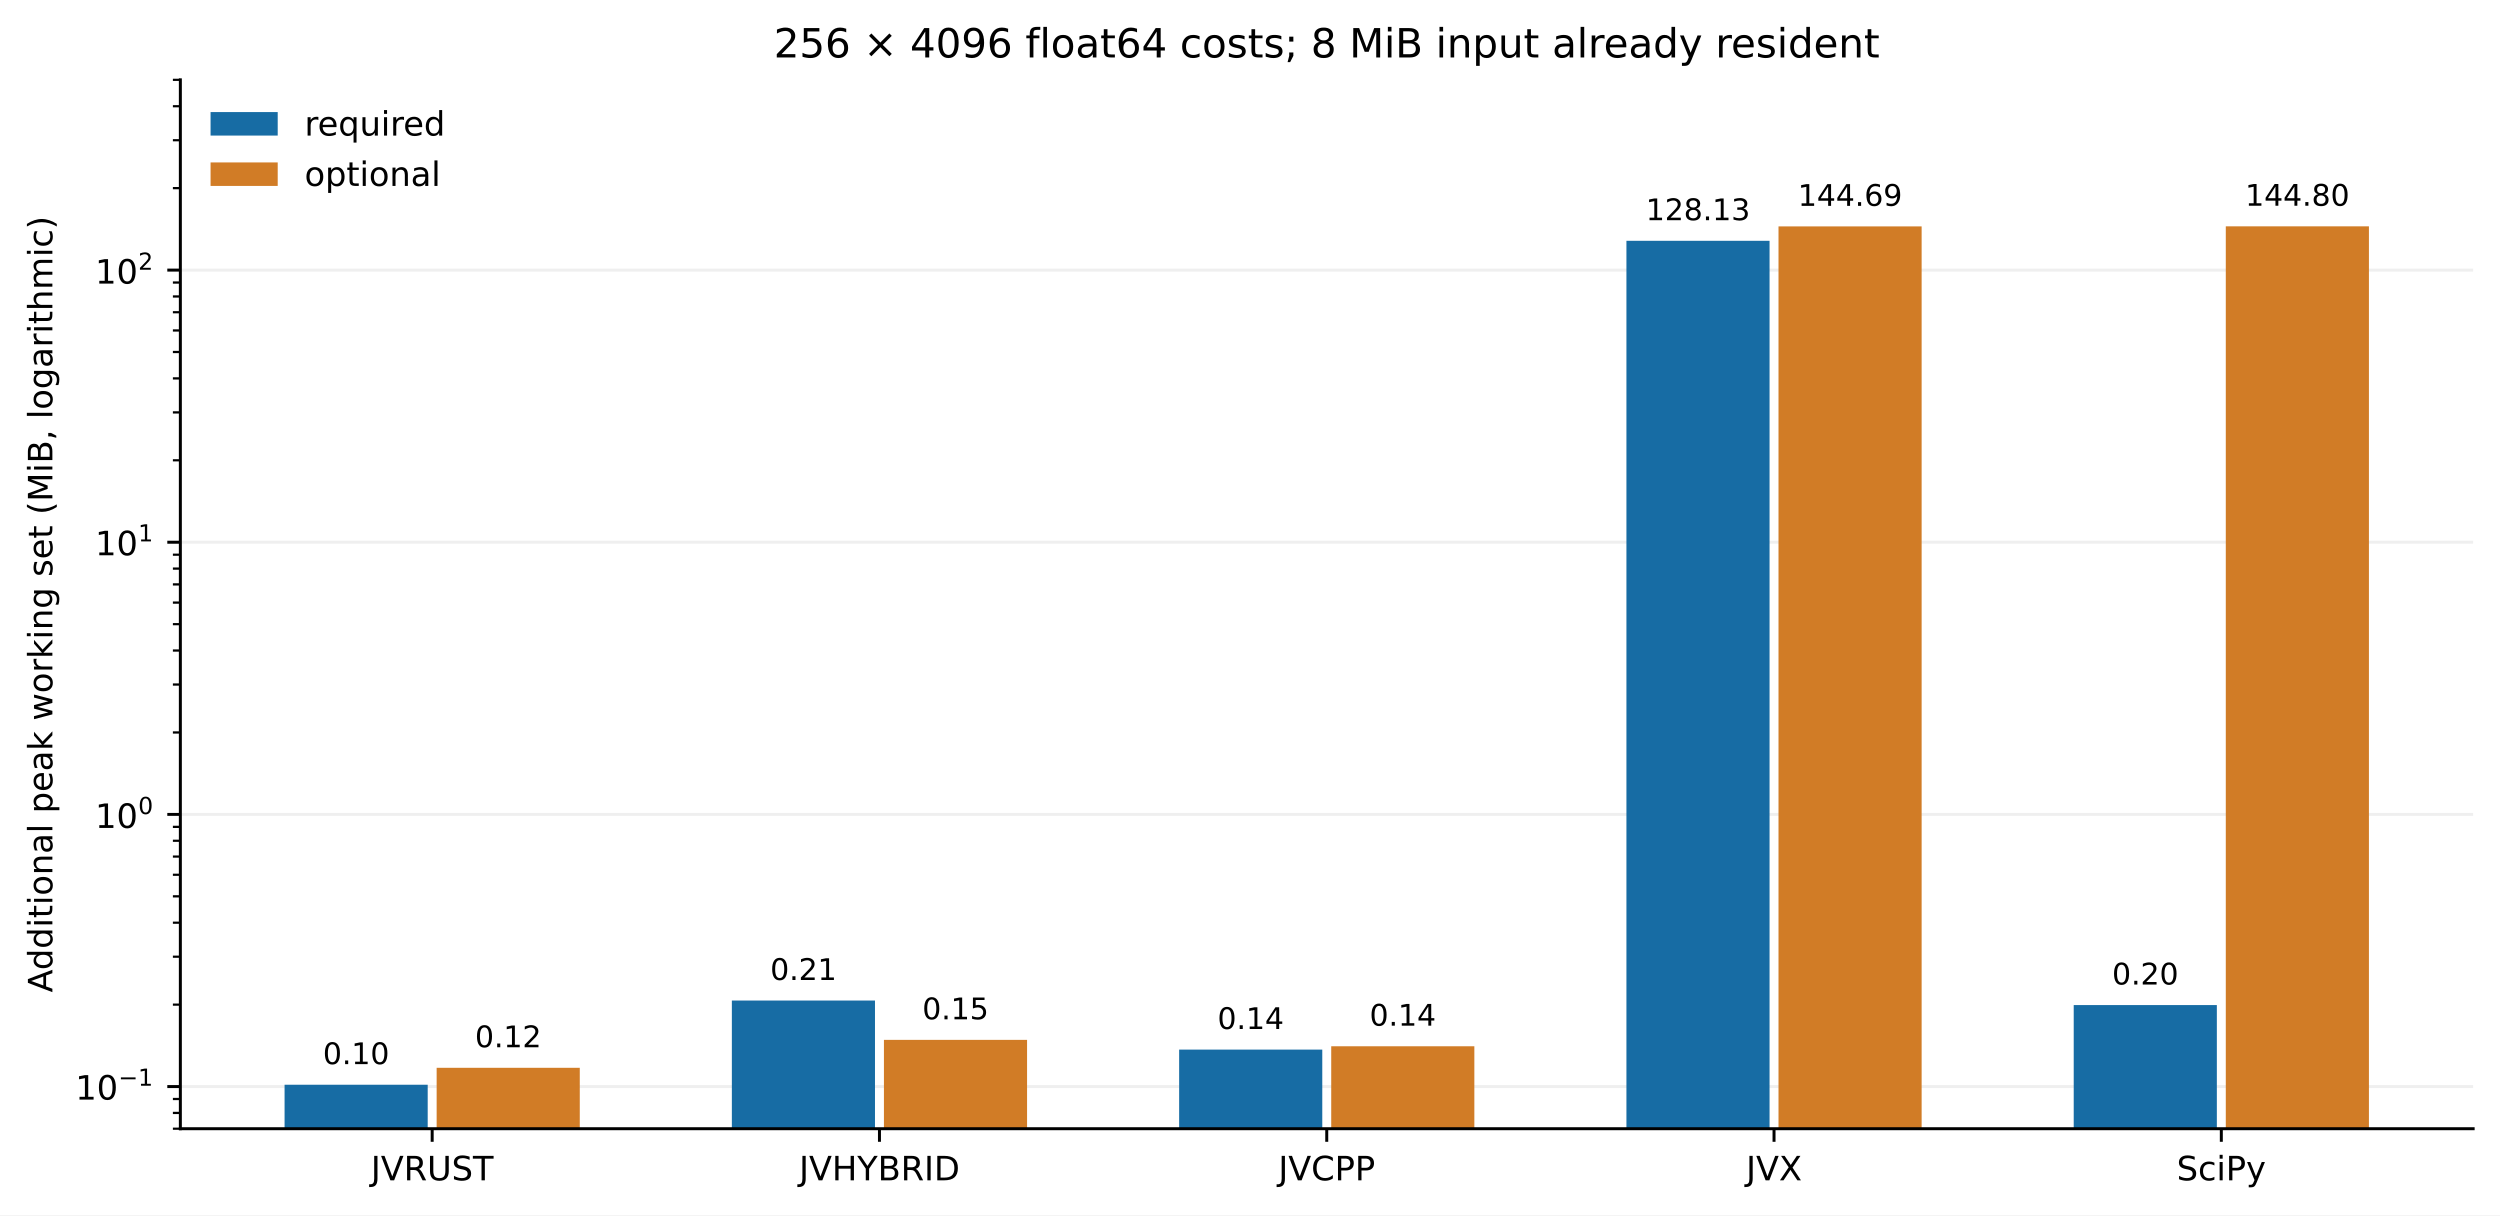
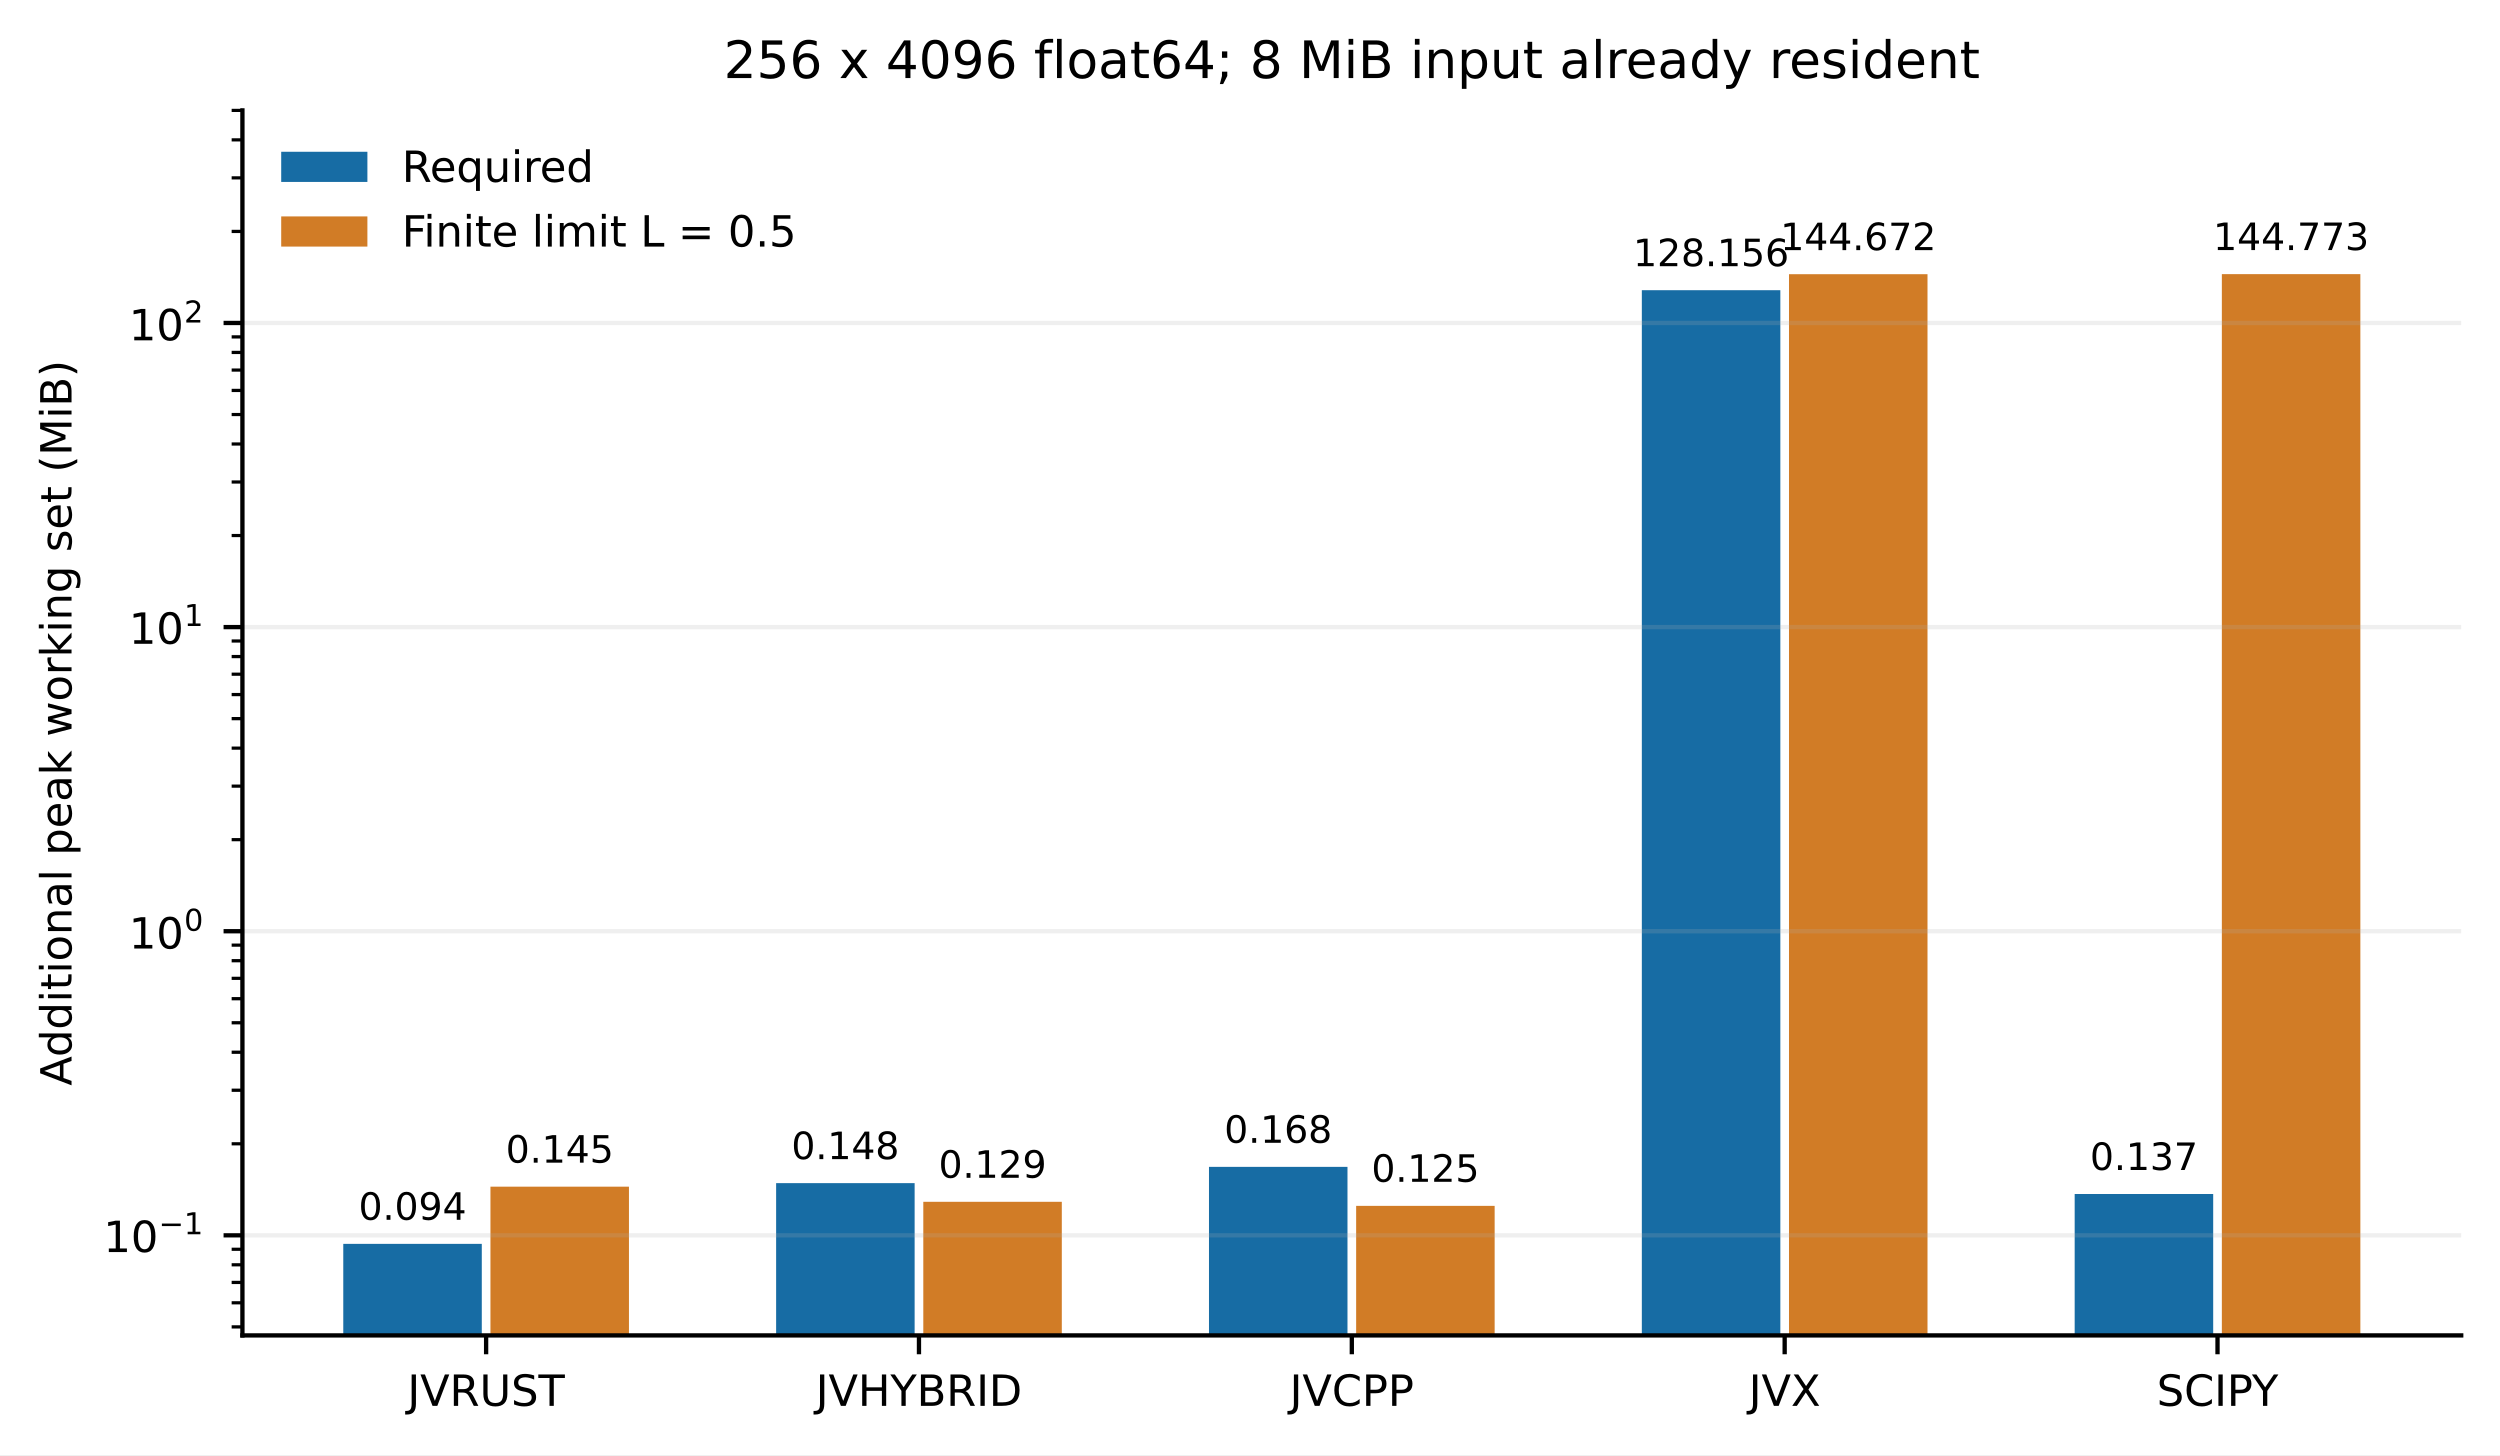
- <svg xmlns="http://www.w3.org/2000/svg" xmlns:xlink="http://www.w3.org/1999/xlink" width="670.229pt" height="325.799pt" viewBox="0 0 670.229 325.799" version="1.1">
+ <svg xmlns="http://www.w3.org/2000/svg" xmlns:xlink="http://www.w3.org/1999/xlink" width="464.079pt" height="270.094pt" viewBox="0 0 464.079 270.094" version="1.1">
  <defs>
    <style type="text/css">*{stroke-linejoin: round; stroke-linecap: butt}</style>
  </defs>
  <g id="figure_1">
    <g id="patch_1">
-       <path d="M 0 325.799  L 670.229 325.799  L 670.229 0  L 0 0  z " style="fill: #ffffff" />
+       <path d="M 0 270.094 L 464.079 270.094 L 464.079 0 L 0 0 z " style="fill: #ffffff" />
    </g>
    <g id="axes_1">
      <g id="patch_2">
-         <path d="M 48.351 302.599  L 663.029 302.599  L 663.029 21.406  L 48.351 21.406  z " style="fill: #ffffff" />
+         <path d="M 45.001 247.894 L 456.879 247.894 L 456.879 20.494 L 45.001 20.494 z " style="fill: #ffffff" />
+       </g>
+       <g id="patch_3">
+         <path d="M 63.722 56627.277 L 89.435 56627.277 L 89.435 230.9 L 63.722 230.9 z " clip-path="url(#pdf9c518834)" style="fill: #176ca4" />
+       </g>
+       <g id="patch_4">
+         <path d="M 144.073 56627.277 L 169.785 56627.277 L 169.785 219.633 L 144.073 219.633 z " clip-path="url(#pdf9c518834)" style="fill: #176ca4" />
+       </g>
+       <g id="patch_5">
+         <path d="M 224.424 56627.277 L 250.136 56627.277 L 250.136 216.603 L 224.424 216.603 z " clip-path="url(#pdf9c518834)" style="fill: #176ca4" />
+       </g>
+       <g id="patch_6">
+         <path d="M 304.775 56627.277 L 330.487 56627.277 L 330.487 53.872 L 304.775 53.872 z " clip-path="url(#pdf9c518834)" style="fill: #176ca4" />
+       </g>
+       <g id="patch_7">
+         <path d="M 385.125 56627.277 L 410.838 56627.277 L 410.838 221.65 L 385.125 221.65 z " clip-path="url(#pdf9c518834)" style="fill: #176ca4" />
+       </g>
+       <g id="patch_8">
+         <path d="M 91.042 56627.277 L 116.754 56627.277 L 116.754 220.287 L 91.042 220.287 z " clip-path="url(#pdf9c518834)" style="fill: #d17c26" />
+       </g>
+       <g id="patch_9">
+         <path d="M 171.392 56627.277 L 197.105 56627.277 L 197.105 223.092 L 171.392 223.092 z " clip-path="url(#pdf9c518834)" style="fill: #d17c26" />
+       </g>
+       <g id="patch_10">
+         <path d="M 251.743 56627.277 L 277.455 56627.277 L 277.455 223.847 L 251.743 223.847 z " clip-path="url(#pdf9c518834)" style="fill: #d17c26" />
+       </g>
+       <g id="patch_11">
+         <path d="M 332.094 56627.277 L 357.806 56627.277 L 357.806 50.9 L 332.094 50.9 z " clip-path="url(#pdf9c518834)" style="fill: #d17c26" />
+       </g>
+       <g id="patch_12">
+         <path d="M 412.445 56627.277 L 438.157 56627.277 L 438.157 50.883 L 412.445 50.883 z " clip-path="url(#pdf9c518834)" style="fill: #d17c26" />
      </g>
      <g id="matplotlib.axis_1">
        <g id="xtick_1">
          <g id="line2d_1">
            <defs>
-               <path id="mf9f9a78c08" d="M 0 0  L 0 3.5  " style="stroke: #000000; stroke-width: 0.8" />
+               <path id="m774327e4bc" d="M 0 0 L 0 3.5 " style="stroke: #000000; stroke-width: 0.8" />
            </defs>
            <g>
-               <use xlink:href="#mf9f9a78c08" x="115.862" y="302.599" style="stroke: #000000; stroke-width: 0.8" />
+               <use xlink:href="#m774327e4bc" x="90.238" y="247.894" style="stroke: #000000; stroke-width: 0.8" />
            </g>
          </g>
          <g id="text_1">
-             <text style="font-size: 9px; font-family: 'DejaVu Sans'; text-anchor: middle" x="115.862" y="316.437" transform="rotate(-0 115.8621 316.4366)">JVRUST</text>
+             <text style="font-size: 8px; font-family: 'DejaVu Sans'; text-anchor: middle" x="90.238" y="260.973" transform="rotate(-0 90.23812 260.9726)">JVRUST</text>
          </g>
        </g>
        <g id="xtick_2">
          <g id="line2d_2">
            <g>
-               <use xlink:href="#mf9f9a78c08" x="235.776" y="302.599" style="stroke: #000000; stroke-width: 0.8" />
+               <use xlink:href="#m774327e4bc" x="170.589" y="247.894" style="stroke: #000000; stroke-width: 0.8" />
            </g>
          </g>
          <g id="text_2">
-             <text style="font-size: 9px; font-family: 'DejaVu Sans'; text-anchor: middle" x="235.776" y="316.437" transform="rotate(-0 235.7759 316.4366)">JVHYBRID</text>
+             <text style="font-size: 8px; font-family: 'DejaVu Sans'; text-anchor: middle" x="170.589" y="260.973" transform="rotate(-0 170.5889 260.9726)">JVHYBRID</text>
          </g>
        </g>
        <g id="xtick_3">
          <g id="line2d_3">
            <g>
-               <use xlink:href="#mf9f9a78c08" x="355.69" y="302.599" style="stroke: #000000; stroke-width: 0.8" />
+               <use xlink:href="#m774327e4bc" x="250.94" y="247.894" style="stroke: #000000; stroke-width: 0.8" />
            </g>
          </g>
          <g id="text_3">
-             <text style="font-size: 9px; font-family: 'DejaVu Sans'; text-anchor: middle" x="355.69" y="316.437" transform="rotate(-0 355.6896 316.4366)">JVCPP</text>
+             <text style="font-size: 8px; font-family: 'DejaVu Sans'; text-anchor: middle" x="250.94" y="260.973" transform="rotate(-0 250.9397 260.9726)">JVCPP</text>
          </g>
        </g>
        <g id="xtick_4">
          <g id="line2d_4">
            <g>
-               <use xlink:href="#mf9f9a78c08" x="475.603" y="302.599" style="stroke: #000000; stroke-width: 0.8" />
+               <use xlink:href="#m774327e4bc" x="331.29" y="247.894" style="stroke: #000000; stroke-width: 0.8" />
            </g>
          </g>
          <g id="text_4">
-             <text style="font-size: 9px; font-family: 'DejaVu Sans'; text-anchor: middle" x="475.603" y="316.437" transform="rotate(-0 475.6034 316.4366)">JVX</text>
+             <text style="font-size: 8px; font-family: 'DejaVu Sans'; text-anchor: middle" x="331.29" y="260.973" transform="rotate(-0 331.2905 260.9726)">JVX</text>
          </g>
        </g>
        <g id="xtick_5">
          <g id="line2d_5">
            <g>
-               <use xlink:href="#mf9f9a78c08" x="595.517" y="302.599" style="stroke: #000000; stroke-width: 0.8" />
+               <use xlink:href="#m774327e4bc" x="411.641" y="247.894" style="stroke: #000000; stroke-width: 0.8" />
            </g>
          </g>
          <g id="text_5">
-             <text style="font-size: 9px; font-family: 'DejaVu Sans'; text-anchor: middle" x="595.517" y="316.437" transform="rotate(-0 595.5172 316.4373)">SciPy</text>
+             <text style="font-size: 8px; font-family: 'DejaVu Sans'; text-anchor: middle" x="411.641" y="260.973" transform="rotate(-0 411.6413 260.9726)">SCIPY</text>
          </g>
        </g>
      </g>
      <g id="matplotlib.axis_2">
        <g id="ytick_1">
          <g id="line2d_6">
-             <path d="M 48.351 291.297  L 663.029 291.297  " clip-path="url(#pbe81c53c72)" style="fill: none; stroke: #b0b0b0; stroke-opacity: 0.2; stroke-width: 0.8; stroke-linecap: square" />
+             <path d="M 45.001 229.318 L 456.879 229.318 " clip-path="url(#pdf9c518834)" style="fill: none; stroke: #b0b0b0; stroke-opacity: 0.2; stroke-width: 0.8; stroke-linecap: square" />
          </g>
          <g id="line2d_7">
            <defs>
-               <path id="m49dd7adc68" d="M 0 0  L -3.5 0  " style="stroke: #000000; stroke-width: 0.8" />
+               <path id="ma134d3b5e1" d="M 0 0 L -3.5 0 " style="stroke: #000000; stroke-width: 0.8" />
            </defs>
            <g>
-               <use xlink:href="#m49dd7adc68" x="48.351" y="291.297" style="stroke: #000000; stroke-width: 0.8" />
+               <use xlink:href="#ma134d3b5e1" x="45.001" y="229.318" style="stroke: #000000; stroke-width: 0.8" />
            </g>
          </g>
          <g id="text_6">
-             <g transform="translate(20.2007 295.4815)">
+             <g transform="translate(19.20062 233.0377)">
              <text>
-                 <tspan x="0" y="-0.689" style="font-size: 9px; font-family: 'DejaVu Sans'">1</tspan>
-                 <tspan x="5.726" y="-0.689" style="font-size: 9px; font-family: 'DejaVu Sans'">0</tspan>
-                 <tspan x="11.538" y="-4.406" style="font-size: 6.3px; font-family: 'DejaVu Sans'">−</tspan>
-                 <tspan x="16.817" y="-4.406" style="font-size: 6.3px; font-family: 'DejaVu Sans'">1</tspan>
+                 <tspan x="0" y="-0.616" style="font-size: 8px; font-family: 'DejaVu Sans'">1</tspan>
+                 <tspan x="5.09" y="-0.616" style="font-size: 8px; font-family: 'DejaVu Sans'">0</tspan>
+                 <tspan x="10.256" y="-3.92" style="font-size: 5.6px; font-family: 'DejaVu Sans'">−</tspan>
+                 <tspan x="14.948" y="-3.92" style="font-size: 5.6px; font-family: 'DejaVu Sans'">1</tspan>
              </text>
            </g>
          </g>
        </g>
        <g id="ytick_2">
          <g id="line2d_8">
-             <path d="M 48.351 218.333  L 663.029 218.333  " clip-path="url(#pbe81c53c72)" style="fill: none; stroke: #b0b0b0; stroke-opacity: 0.2; stroke-width: 0.8; stroke-linecap: square" />
+             <path d="M 45.001 172.863 L 456.879 172.863 " clip-path="url(#pdf9c518834)" style="fill: none; stroke: #b0b0b0; stroke-opacity: 0.2; stroke-width: 0.8; stroke-linecap: square" />
          </g>
          <g id="line2d_9">
            <g>
-               <use xlink:href="#m49dd7adc68" x="48.351" y="218.333" style="stroke: #000000; stroke-width: 0.8" />
+               <use xlink:href="#ma134d3b5e1" x="45.001" y="172.863" style="stroke: #000000; stroke-width: 0.8" />
            </g>
          </g>
          <g id="text_7">
-             <g transform="translate(25.5107 222.5629)">
+             <g transform="translate(23.92063 176.6233)">
              <text>
-                 <tspan x="0" y="-0.602" style="font-size: 9px; font-family: 'DejaVu Sans'">1</tspan>
-                 <tspan x="5.726" y="-0.602" style="font-size: 9px; font-family: 'DejaVu Sans'">0</tspan>
-                 <tspan x="11.538" y="-4.319" style="font-size: 6.3px; font-family: 'DejaVu Sans'">0</tspan>
+                 <tspan x="0" y="-0.54" style="font-size: 8px; font-family: 'DejaVu Sans'">1</tspan>
+                 <tspan x="5.09" y="-0.54" style="font-size: 8px; font-family: 'DejaVu Sans'">0</tspan>
+                 <tspan x="10.256" y="-3.844" style="font-size: 5.6px; font-family: 'DejaVu Sans'">0</tspan>
              </text>
            </g>
          </g>
        </g>
        <g id="ytick_3">
          <g id="line2d_10">
-             <path d="M 48.351 145.369  L 663.029 145.369  " clip-path="url(#pbe81c53c72)" style="fill: none; stroke: #b0b0b0; stroke-opacity: 0.2; stroke-width: 0.8; stroke-linecap: square" />
+             <path d="M 45.001 116.409 L 456.879 116.409 " clip-path="url(#pdf9c518834)" style="fill: none; stroke: #b0b0b0; stroke-opacity: 0.2; stroke-width: 0.8; stroke-linecap: square" />
          </g>
          <g id="line2d_11">
            <g>
-               <use xlink:href="#m49dd7adc68" x="48.351" y="145.369" style="stroke: #000000; stroke-width: 0.8" />
+               <use xlink:href="#ma134d3b5e1" x="45.001" y="116.409" style="stroke: #000000; stroke-width: 0.8" />
            </g>
          </g>
          <g id="text_8">
-             <g transform="translate(25.5107 149.5543)">
+             <g transform="translate(23.92063 120.1289)">
              <text>
-                 <tspan x="0" y="-0.689" style="font-size: 9px; font-family: 'DejaVu Sans'">1</tspan>
-                 <tspan x="5.726" y="-0.689" style="font-size: 9px; font-family: 'DejaVu Sans'">0</tspan>
-                 <tspan x="11.538" y="-4.406" style="font-size: 6.3px; font-family: 'DejaVu Sans'">1</tspan>
+                 <tspan x="0" y="-0.616" style="font-size: 8px; font-family: 'DejaVu Sans'">1</tspan>
+                 <tspan x="5.09" y="-0.616" style="font-size: 8px; font-family: 'DejaVu Sans'">0</tspan>
+                 <tspan x="10.256" y="-3.92" style="font-size: 5.6px; font-family: 'DejaVu Sans'">1</tspan>
              </text>
            </g>
          </g>
        </g>
        <g id="ytick_4">
          <g id="line2d_12">
-             <path d="M 48.351 72.406  L 663.029 72.406  " clip-path="url(#pbe81c53c72)" style="fill: none; stroke: #b0b0b0; stroke-opacity: 0.2; stroke-width: 0.8; stroke-linecap: square" />
+             <path d="M 45.001 59.954 L 456.879 59.954 " clip-path="url(#pdf9c518834)" style="fill: none; stroke: #b0b0b0; stroke-opacity: 0.2; stroke-width: 0.8; stroke-linecap: square" />
          </g>
          <g id="line2d_13">
            <g>
-               <use xlink:href="#m49dd7adc68" x="48.351" y="72.406" style="stroke: #000000; stroke-width: 0.8" />
+               <use xlink:href="#ma134d3b5e1" x="45.001" y="59.954" style="stroke: #000000; stroke-width: 0.8" />
            </g>
          </g>
          <g id="text_9">
-             <g transform="translate(25.5107 76.63569)">
+             <g transform="translate(23.92063 63.71444)">
              <text>
-                 <tspan x="0" y="-0.602" style="font-size: 9px; font-family: 'DejaVu Sans'">1</tspan>
-                 <tspan x="5.726" y="-0.602" style="font-size: 9px; font-family: 'DejaVu Sans'">0</tspan>
-                 <tspan x="11.538" y="-4.319" style="font-size: 6.3px; font-family: 'DejaVu Sans'">2</tspan>
+                 <tspan x="0" y="-0.54" style="font-size: 8px; font-family: 'DejaVu Sans'">1</tspan>
+                 <tspan x="5.09" y="-0.54" style="font-size: 8px; font-family: 'DejaVu Sans'">0</tspan>
+                 <tspan x="10.256" y="-3.844" style="font-size: 5.6px; font-family: 'DejaVu Sans'">2</tspan>
              </text>
            </g>
          </g>
        </g>
        <g id="ytick_5">
          <g id="line2d_14">
            <defs>
-               <path id="mef921805a8" d="M 0 0  L -2 0  " style="stroke: #000000; stroke-width: 0.6" />
+               <path id="mbafde2377b" d="M 0 0 L -2 0 " style="stroke: #000000; stroke-width: 0.6" />
            </defs>
            <g>
-               <use xlink:href="#mef921805a8" x="48.351" y="302.599" style="stroke: #000000; stroke-width: 0.6" />
+               <use xlink:href="#mbafde2377b" x="45.001" y="246.312" style="stroke: #000000; stroke-width: 0.6" />
            </g>
          </g>
        </g>
        <g id="ytick_6">
          <g id="line2d_15">
            <g>
-               <use xlink:href="#mef921805a8" x="48.351" y="298.367" style="stroke: #000000; stroke-width: 0.6" />
+               <use xlink:href="#mbafde2377b" x="45.001" y="241.842" style="stroke: #000000; stroke-width: 0.6" />
            </g>
          </g>
        </g>
        <g id="ytick_7">
          <g id="line2d_16">
            <g>
-               <use xlink:href="#mef921805a8" x="48.351" y="294.635" style="stroke: #000000; stroke-width: 0.6" />
+               <use xlink:href="#mbafde2377b" x="45.001" y="238.063" style="stroke: #000000; stroke-width: 0.6" />
            </g>
          </g>
        </g>
        <g id="ytick_8">
          <g id="line2d_17">
            <g>
-               <use xlink:href="#mef921805a8" x="48.351" y="269.332" style="stroke: #000000; stroke-width: 0.6" />
+               <use xlink:href="#mbafde2377b" x="45.001" y="234.789" style="stroke: #000000; stroke-width: 0.6" />
            </g>
          </g>
        </g>
        <g id="ytick_9">
          <g id="line2d_18">
            <g>
-               <use xlink:href="#mef921805a8" x="48.351" y="256.484" style="stroke: #000000; stroke-width: 0.6" />
+               <use xlink:href="#mbafde2377b" x="45.001" y="231.901" style="stroke: #000000; stroke-width: 0.6" />
            </g>
          </g>
        </g>
        <g id="ytick_10">
          <g id="line2d_19">
            <g>
-               <use xlink:href="#mef921805a8" x="48.351" y="247.368" style="stroke: #000000; stroke-width: 0.6" />
+               <use xlink:href="#mbafde2377b" x="45.001" y="212.323" style="stroke: #000000; stroke-width: 0.6" />
            </g>
          </g>
        </g>
        <g id="ytick_11">
          <g id="line2d_20">
            <g>
-               <use xlink:href="#mef921805a8" x="48.351" y="240.297" style="stroke: #000000; stroke-width: 0.6" />
+               <use xlink:href="#mbafde2377b" x="45.001" y="202.382" style="stroke: #000000; stroke-width: 0.6" />
            </g>
          </g>
        </g>
        <g id="ytick_12">
          <g id="line2d_21">
            <g>
-               <use xlink:href="#mef921805a8" x="48.351" y="234.52" style="stroke: #000000; stroke-width: 0.6" />
+               <use xlink:href="#mbafde2377b" x="45.001" y="195.329" style="stroke: #000000; stroke-width: 0.6" />
            </g>
          </g>
        </g>
        <g id="ytick_13">
          <g id="line2d_22">
            <g>
-               <use xlink:href="#mef921805a8" x="48.351" y="229.635" style="stroke: #000000; stroke-width: 0.6" />
+               <use xlink:href="#mbafde2377b" x="45.001" y="189.858" style="stroke: #000000; stroke-width: 0.6" />
            </g>
          </g>
        </g>
        <g id="ytick_14">
          <g id="line2d_23">
            <g>
-               <use xlink:href="#mef921805a8" x="48.351" y="225.404" style="stroke: #000000; stroke-width: 0.6" />
+               <use xlink:href="#mbafde2377b" x="45.001" y="185.388" style="stroke: #000000; stroke-width: 0.6" />
            </g>
          </g>
        </g>
        <g id="ytick_15">
          <g id="line2d_24">
            <g>
-               <use xlink:href="#mef921805a8" x="48.351" y="221.672" style="stroke: #000000; stroke-width: 0.6" />
+               <use xlink:href="#mbafde2377b" x="45.001" y="181.608" style="stroke: #000000; stroke-width: 0.6" />
            </g>
          </g>
        </g>
        <g id="ytick_16">
          <g id="line2d_25">
            <g>
-               <use xlink:href="#mef921805a8" x="48.351" y="196.369" style="stroke: #000000; stroke-width: 0.6" />
+               <use xlink:href="#mbafde2377b" x="45.001" y="178.334" style="stroke: #000000; stroke-width: 0.6" />
            </g>
          </g>
        </g>
        <g id="ytick_17">
          <g id="line2d_26">
            <g>
-               <use xlink:href="#mef921805a8" x="48.351" y="183.52" style="stroke: #000000; stroke-width: 0.6" />
+               <use xlink:href="#mbafde2377b" x="45.001" y="175.446" style="stroke: #000000; stroke-width: 0.6" />
            </g>
          </g>
        </g>
        <g id="ytick_18">
          <g id="line2d_27">
            <g>
-               <use xlink:href="#mef921805a8" x="48.351" y="174.404" style="stroke: #000000; stroke-width: 0.6" />
+               <use xlink:href="#mbafde2377b" x="45.001" y="155.869" style="stroke: #000000; stroke-width: 0.6" />
            </g>
          </g>
        </g>
        <g id="ytick_19">
          <g id="line2d_28">
            <g>
-               <use xlink:href="#mef921805a8" x="48.351" y="167.334" style="stroke: #000000; stroke-width: 0.6" />
+               <use xlink:href="#mbafde2377b" x="45.001" y="145.928" style="stroke: #000000; stroke-width: 0.6" />
            </g>
          </g>
        </g>
        <g id="ytick_20">
          <g id="line2d_29">
            <g>
-               <use xlink:href="#mef921805a8" x="48.351" y="161.556" style="stroke: #000000; stroke-width: 0.6" />
+               <use xlink:href="#mbafde2377b" x="45.001" y="138.874" style="stroke: #000000; stroke-width: 0.6" />
            </g>
          </g>
        </g>
        <g id="ytick_21">
          <g id="line2d_30">
            <g>
-               <use xlink:href="#mef921805a8" x="48.351" y="156.672" style="stroke: #000000; stroke-width: 0.6" />
+               <use xlink:href="#mbafde2377b" x="45.001" y="133.403" style="stroke: #000000; stroke-width: 0.6" />
            </g>
          </g>
        </g>
        <g id="ytick_22">
          <g id="line2d_31">
            <g>
-               <use xlink:href="#mef921805a8" x="48.351" y="152.44" style="stroke: #000000; stroke-width: 0.6" />
+               <use xlink:href="#mbafde2377b" x="45.001" y="128.933" style="stroke: #000000; stroke-width: 0.6" />
            </g>
          </g>
        </g>
        <g id="ytick_23">
          <g id="line2d_32">
            <g>
-               <use xlink:href="#mef921805a8" x="48.351" y="148.708" style="stroke: #000000; stroke-width: 0.6" />
+               <use xlink:href="#mbafde2377b" x="45.001" y="125.154" style="stroke: #000000; stroke-width: 0.6" />
            </g>
          </g>
        </g>
        <g id="ytick_24">
          <g id="line2d_33">
            <g>
-               <use xlink:href="#mef921805a8" x="48.351" y="123.405" style="stroke: #000000; stroke-width: 0.6" />
+               <use xlink:href="#mbafde2377b" x="45.001" y="121.88" style="stroke: #000000; stroke-width: 0.6" />
            </g>
          </g>
        </g>
        <g id="ytick_25">
          <g id="line2d_34">
            <g>
-               <use xlink:href="#mef921805a8" x="48.351" y="110.557" style="stroke: #000000; stroke-width: 0.6" />
+               <use xlink:href="#mbafde2377b" x="45.001" y="118.992" style="stroke: #000000; stroke-width: 0.6" />
            </g>
          </g>
        </g>
        <g id="ytick_26">
          <g id="line2d_35">
            <g>
-               <use xlink:href="#mef921805a8" x="48.351" y="101.441" style="stroke: #000000; stroke-width: 0.6" />
+               <use xlink:href="#mbafde2377b" x="45.001" y="99.414" style="stroke: #000000; stroke-width: 0.6" />
            </g>
          </g>
        </g>
        <g id="ytick_27">
          <g id="line2d_36">
            <g>
-               <use xlink:href="#mef921805a8" x="48.351" y="94.37" style="stroke: #000000; stroke-width: 0.6" />
+               <use xlink:href="#mbafde2377b" x="45.001" y="89.473" style="stroke: #000000; stroke-width: 0.6" />
            </g>
          </g>
        </g>
        <g id="ytick_28">
          <g id="line2d_37">
            <g>
-               <use xlink:href="#mef921805a8" x="48.351" y="88.593" style="stroke: #000000; stroke-width: 0.6" />
+               <use xlink:href="#mbafde2377b" x="45.001" y="82.42" style="stroke: #000000; stroke-width: 0.6" />
            </g>
          </g>
        </g>
        <g id="ytick_29">
          <g id="line2d_38">
            <g>
-               <use xlink:href="#mef921805a8" x="48.351" y="83.708" style="stroke: #000000; stroke-width: 0.6" />
+               <use xlink:href="#mbafde2377b" x="45.001" y="76.949" style="stroke: #000000; stroke-width: 0.6" />
            </g>
          </g>
        </g>
        <g id="ytick_30">
          <g id="line2d_39">
            <g>
-               <use xlink:href="#mef921805a8" x="48.351" y="79.477" style="stroke: #000000; stroke-width: 0.6" />
+               <use xlink:href="#mbafde2377b" x="45.001" y="72.479" style="stroke: #000000; stroke-width: 0.6" />
            </g>
          </g>
        </g>
        <g id="ytick_31">
          <g id="line2d_40">
            <g>
-               <use xlink:href="#mef921805a8" x="48.351" y="75.744" style="stroke: #000000; stroke-width: 0.6" />
+               <use xlink:href="#mbafde2377b" x="45.001" y="68.699" style="stroke: #000000; stroke-width: 0.6" />
            </g>
          </g>
        </g>
        <g id="ytick_32">
          <g id="line2d_41">
            <g>
-               <use xlink:href="#mef921805a8" x="48.351" y="50.441" style="stroke: #000000; stroke-width: 0.6" />
+               <use xlink:href="#mbafde2377b" x="45.001" y="65.425" style="stroke: #000000; stroke-width: 0.6" />
            </g>
          </g>
        </g>
        <g id="ytick_33">
          <g id="line2d_42">
            <g>
-               <use xlink:href="#mef921805a8" x="48.351" y="37.593" style="stroke: #000000; stroke-width: 0.6" />
+               <use xlink:href="#mbafde2377b" x="45.001" y="62.538" style="stroke: #000000; stroke-width: 0.6" />
            </g>
          </g>
        </g>
        <g id="ytick_34">
          <g id="line2d_43">
            <g>
-               <use xlink:href="#mef921805a8" x="48.351" y="28.477" style="stroke: #000000; stroke-width: 0.6" />
+               <use xlink:href="#mbafde2377b" x="45.001" y="42.96" style="stroke: #000000; stroke-width: 0.6" />
            </g>
          </g>
        </g>
        <g id="ytick_35">
          <g id="line2d_44">
            <g>
-               <use xlink:href="#mef921805a8" x="48.351" y="21.406" style="stroke: #000000; stroke-width: 0.6" />
+               <use xlink:href="#mbafde2377b" x="45.001" y="33.019" style="stroke: #000000; stroke-width: 0.6" />
+             </g>
+           </g>
+         </g>
+         <g id="ytick_36">
+           <g id="line2d_45">
+             <g>
+               <use xlink:href="#mbafde2377b" x="45.001" y="25.965" style="stroke: #000000; stroke-width: 0.6" />
+             </g>
+           </g>
+         </g>
+         <g id="ytick_37">
+           <g id="line2d_46">
+             <g>
+               <use xlink:href="#mbafde2377b" x="45.001" y="20.494" style="stroke: #000000; stroke-width: 0.6" />
            </g>
          </g>
        </g>
        <g id="text_10">
-           <text style="font-size: 9px; font-family: 'DejaVu Sans'; text-anchor: middle" x="14.039" y="162.003" transform="rotate(-90 14.03859 162.0025)">Additional peak working set (MiB, logarithmic)</text>
-         </g>
-       </g>
-       <g id="patch_3">
-         <path d="M 76.291 73181.946  L 114.663 73181.946  L 114.663 290.805  L 76.291 290.805  z " clip-path="url(#pbe81c53c72)" style="fill: #176ca4" />
-       </g>
-       <g id="patch_4">
-         <path d="M 196.204 73181.946  L 234.577 73181.946  L 234.577 268.237  L 196.204 268.237  z " clip-path="url(#pbe81c53c72)" style="fill: #176ca4" />
-       </g>
-       <g id="patch_5">
-         <path d="M 316.118 73181.946  L 354.491 73181.946  L 354.491 281.386  L 316.118 281.386  z " clip-path="url(#pbe81c53c72)" style="fill: #176ca4" />
-       </g>
-       <g id="patch_6">
-         <path d="M 436.032 73181.946  L 474.404 73181.946  L 474.404 64.55  L 436.032 64.55  z " clip-path="url(#pbe81c53c72)" style="fill: #176ca4" />
-       </g>
-       <g id="patch_7">
-         <path d="M 555.946 73181.946  L 594.318 73181.946  L 594.318 269.456  L 555.946 269.456  z " clip-path="url(#pbe81c53c72)" style="fill: #176ca4" />
-       </g>
-       <g id="patch_8">
-         <path d="M 117.061 73181.946  L 155.434 73181.946  L 155.434 286.271  L 117.061 286.271  z " clip-path="url(#pbe81c53c72)" style="fill: #d17c26" />
-       </g>
-       <g id="patch_9">
-         <path d="M 236.975 73181.946  L 275.347 73181.946  L 275.347 278.78  L 236.975 278.78  z " clip-path="url(#pbe81c53c72)" style="fill: #d17c26" />
-       </g>
-       <g id="patch_10">
-         <path d="M 356.889 73181.946  L 395.261 73181.946  L 395.261 280.493  L 356.889 280.493  z " clip-path="url(#pbe81c53c72)" style="fill: #d17c26" />
-       </g>
-       <g id="patch_11">
-         <path d="M 476.803 73181.946  L 515.175 73181.946  L 515.175 60.7  L 476.803 60.7  z " clip-path="url(#pbe81c53c72)" style="fill: #d17c26" />
-       </g>
-       <g id="patch_12">
-         <path d="M 596.716 73181.946  L 635.089 73181.946  L 635.089 60.676  L 596.716 60.676  z " clip-path="url(#pbe81c53c72)" style="fill: #d17c26" />
+           <text style="font-size: 8px; font-family: 'DejaVu Sans'; text-anchor: middle" x="13.279" y="134.195" transform="rotate(-90 13.27875 134.1945)">Additional peak working set (MiB)</text>
+         </g>
      </g>
      <g id="patch_13">
-         <path d="M 48.351 302.599  L 48.351 21.406  " style="fill: none; stroke: #000000; stroke-width: 0.8; stroke-linejoin: miter; stroke-linecap: square" />
+         <path d="M 45.001 247.894 L 45.001 20.494 " style="fill: none; stroke: #000000; stroke-width: 0.8; stroke-linejoin: miter; stroke-linecap: square" />
      </g>
      <g id="patch_14">
-         <path d="M 48.351 302.599  L 663.029 302.599  " style="fill: none; stroke: #000000; stroke-width: 0.8; stroke-linejoin: miter; stroke-linecap: square" />
+         <path d="M 45.001 247.894 L 456.879 247.894 " style="fill: none; stroke: #000000; stroke-width: 0.8; stroke-linejoin: miter; stroke-linecap: square" />
      </g>
      <g id="text_11">
-         <text style="font-size: 8px; font-family: 'DejaVu Sans'; text-anchor: middle" x="95.477" y="285.292" transform="rotate(-0 95.47681 285.2922)">0.10</text>
+         <text style="font-size: 7px; font-family: 'DejaVu Sans'; text-anchor: middle" x="76.578" y="226.44" transform="rotate(-0 76.57848 226.4398)">0.094</text>
      </g>
      <g id="text_12">
-         <text style="font-size: 8px; font-family: 'DejaVu Sans'; text-anchor: middle" x="215.391" y="262.724" transform="rotate(-0 215.3906 262.7244)">0.21</text>
+         <text style="font-size: 7px; font-family: 'DejaVu Sans'; text-anchor: middle" x="156.929" y="215.173" transform="rotate(-0 156.9293 215.1731)">0.148</text>
      </g>
      <g id="text_13">
-         <text style="font-size: 8px; font-family: 'DejaVu Sans'; text-anchor: middle" x="335.304" y="275.873" transform="rotate(-0 335.3043 275.873)">0.14</text>
+         <text style="font-size: 7px; font-family: 'DejaVu Sans'; text-anchor: middle" x="237.28" y="212.142" transform="rotate(-0 237.2801 212.1423)">0.168</text>
      </g>
      <g id="text_14">
-         <text style="font-size: 8px; font-family: 'DejaVu Sans'; text-anchor: middle" x="455.218" y="59.037" transform="rotate(-0 455.2181 59.0374)">128.13</text>
+         <text style="font-size: 7px; font-family: 'DejaVu Sans'; text-anchor: middle" x="317.631" y="49.412" transform="rotate(-0 317.6308 49.41184)">128.156</text>
      </g>
      <g id="text_15">
-         <text style="font-size: 8px; font-family: 'DejaVu Sans'; text-anchor: middle" x="575.132" y="263.943" transform="rotate(-0 575.1318 263.9433)">0.20</text>
+         <text style="font-size: 7px; font-family: 'DejaVu Sans'; text-anchor: middle" x="397.982" y="217.189" transform="rotate(-0 397.9816 217.1894)">0.137</text>
      </g>
      <g id="text_16">
-         <text style="font-size: 8px; font-family: 'DejaVu Sans'; text-anchor: middle" x="136.247" y="280.758" transform="rotate(-0 136.2475 280.7577)">0.12</text>
+         <text style="font-size: 7px; font-family: 'DejaVu Sans'; text-anchor: middle" x="103.898" y="215.827" transform="rotate(-0 103.8978 215.8269)">0.145</text>
      </g>
      <g id="text_17">
-         <text style="font-size: 8px; font-family: 'DejaVu Sans'; text-anchor: middle" x="256.161" y="273.267" transform="rotate(-0 256.1612 273.2671)">0.15</text>
+         <text style="font-size: 7px; font-family: 'DejaVu Sans'; text-anchor: middle" x="184.249" y="218.632" transform="rotate(-0 184.2485 218.632)">0.129</text>
      </g>
      <g id="text_18">
-         <text style="font-size: 8px; font-family: 'DejaVu Sans'; text-anchor: middle" x="376.075" y="274.98" transform="rotate(-0 376.075 274.9803)">0.14</text>
+         <text style="font-size: 7px; font-family: 'DejaVu Sans'; text-anchor: middle" x="264.599" y="219.386" transform="rotate(-0 264.5993 219.3865)">0.125</text>
      </g>
      <g id="text_19">
-         <text style="font-size: 8px; font-family: 'DejaVu Sans'; text-anchor: middle" x="495.989" y="55.187" transform="rotate(-0 495.9887 55.18706)">144.69</text>
+         <text style="font-size: 7px; font-family: 'DejaVu Sans'; text-anchor: middle" x="344.95" y="46.44" transform="rotate(-0 344.9501 46.43984)">144.672</text>
      </g>
      <g id="text_20">
-         <text style="font-size: 8px; font-family: 'DejaVu Sans'; text-anchor: middle" x="615.902" y="55.163" transform="rotate(-0 615.9025 55.16312)">144.80</text>
+         <text style="font-size: 7px; font-family: 'DejaVu Sans'; text-anchor: middle" x="425.301" y="46.423" transform="rotate(-0 425.3009 46.42263)">144.773</text>
      </g>
      <g id="text_21">
-         <text style="font-size: 10.8px; font-family: 'DejaVu Sans'; text-anchor: middle" x="355.69" y="15.406" transform="rotate(-0 355.6896 15.40631)">256 × 4096 float64 costs; 8 MiB input already resident</text>
+         <text style="font-size: 9.6px; font-family: 'DejaVu Sans'; text-anchor: middle" x="250.94" y="14.495" transform="rotate(-0 250.9397 14.4945)">256 x 4096 float64; 8 MiB input already resident</text>
      </g>
      <g id="legend_1">
        <g id="patch_15">
-           <path d="M 56.451 36.345  L 74.451 36.345  L 74.451 30.045  L 56.451 30.045  z " style="fill: #176ca4" />
+           <path d="M 52.201 33.773 L 68.201 33.773 L 68.201 28.173 L 52.201 28.173 z " style="fill: #176ca4" />
        </g>
        <g id="text_22">
-           <text style="font-size: 9px; font-family: 'DejaVu Sans'; text-anchor: start" x="81.651" y="36.345" transform="rotate(-0 81.6507 36.34491)">required</text>
+           <text style="font-size: 8px; font-family: 'DejaVu Sans'; text-anchor: start" x="74.601" y="33.773" transform="rotate(-0 74.60062 33.77325)">Required</text>
        </g>
        <g id="patch_16">
-           <path d="M 56.451 49.846  L 74.451 49.846  L 74.451 43.546  L 56.451 43.546  z " style="fill: #d17c26" />
+           <path d="M 52.201 45.774 L 68.201 45.774 L 68.201 40.174 L 52.201 40.174 z " style="fill: #d17c26" />
        </g>
        <g id="text_23">
-           <text style="font-size: 9px; font-family: 'DejaVu Sans'; text-anchor: start" x="81.651" y="49.846" transform="rotate(-0 81.6507 49.84561)">optional</text>
+           <text style="font-size: 8px; font-family: 'DejaVu Sans'; text-anchor: start" x="74.601" y="45.774" transform="rotate(-0 74.60062 45.77387)">Finite limit L = 0.5</text>
        </g>
      </g>
    </g>
  </g>
  <defs>
-     <clipPath id="pbe81c53c72">
-       <rect x="48.351" y="21.406" width="614.678" height="281.192" />
+     <clipPath id="pdf9c518834">
+       <rect x="45.001" y="20.494" width="411.878" height="227.4" />
    </clipPath>
  </defs>
</svg>
